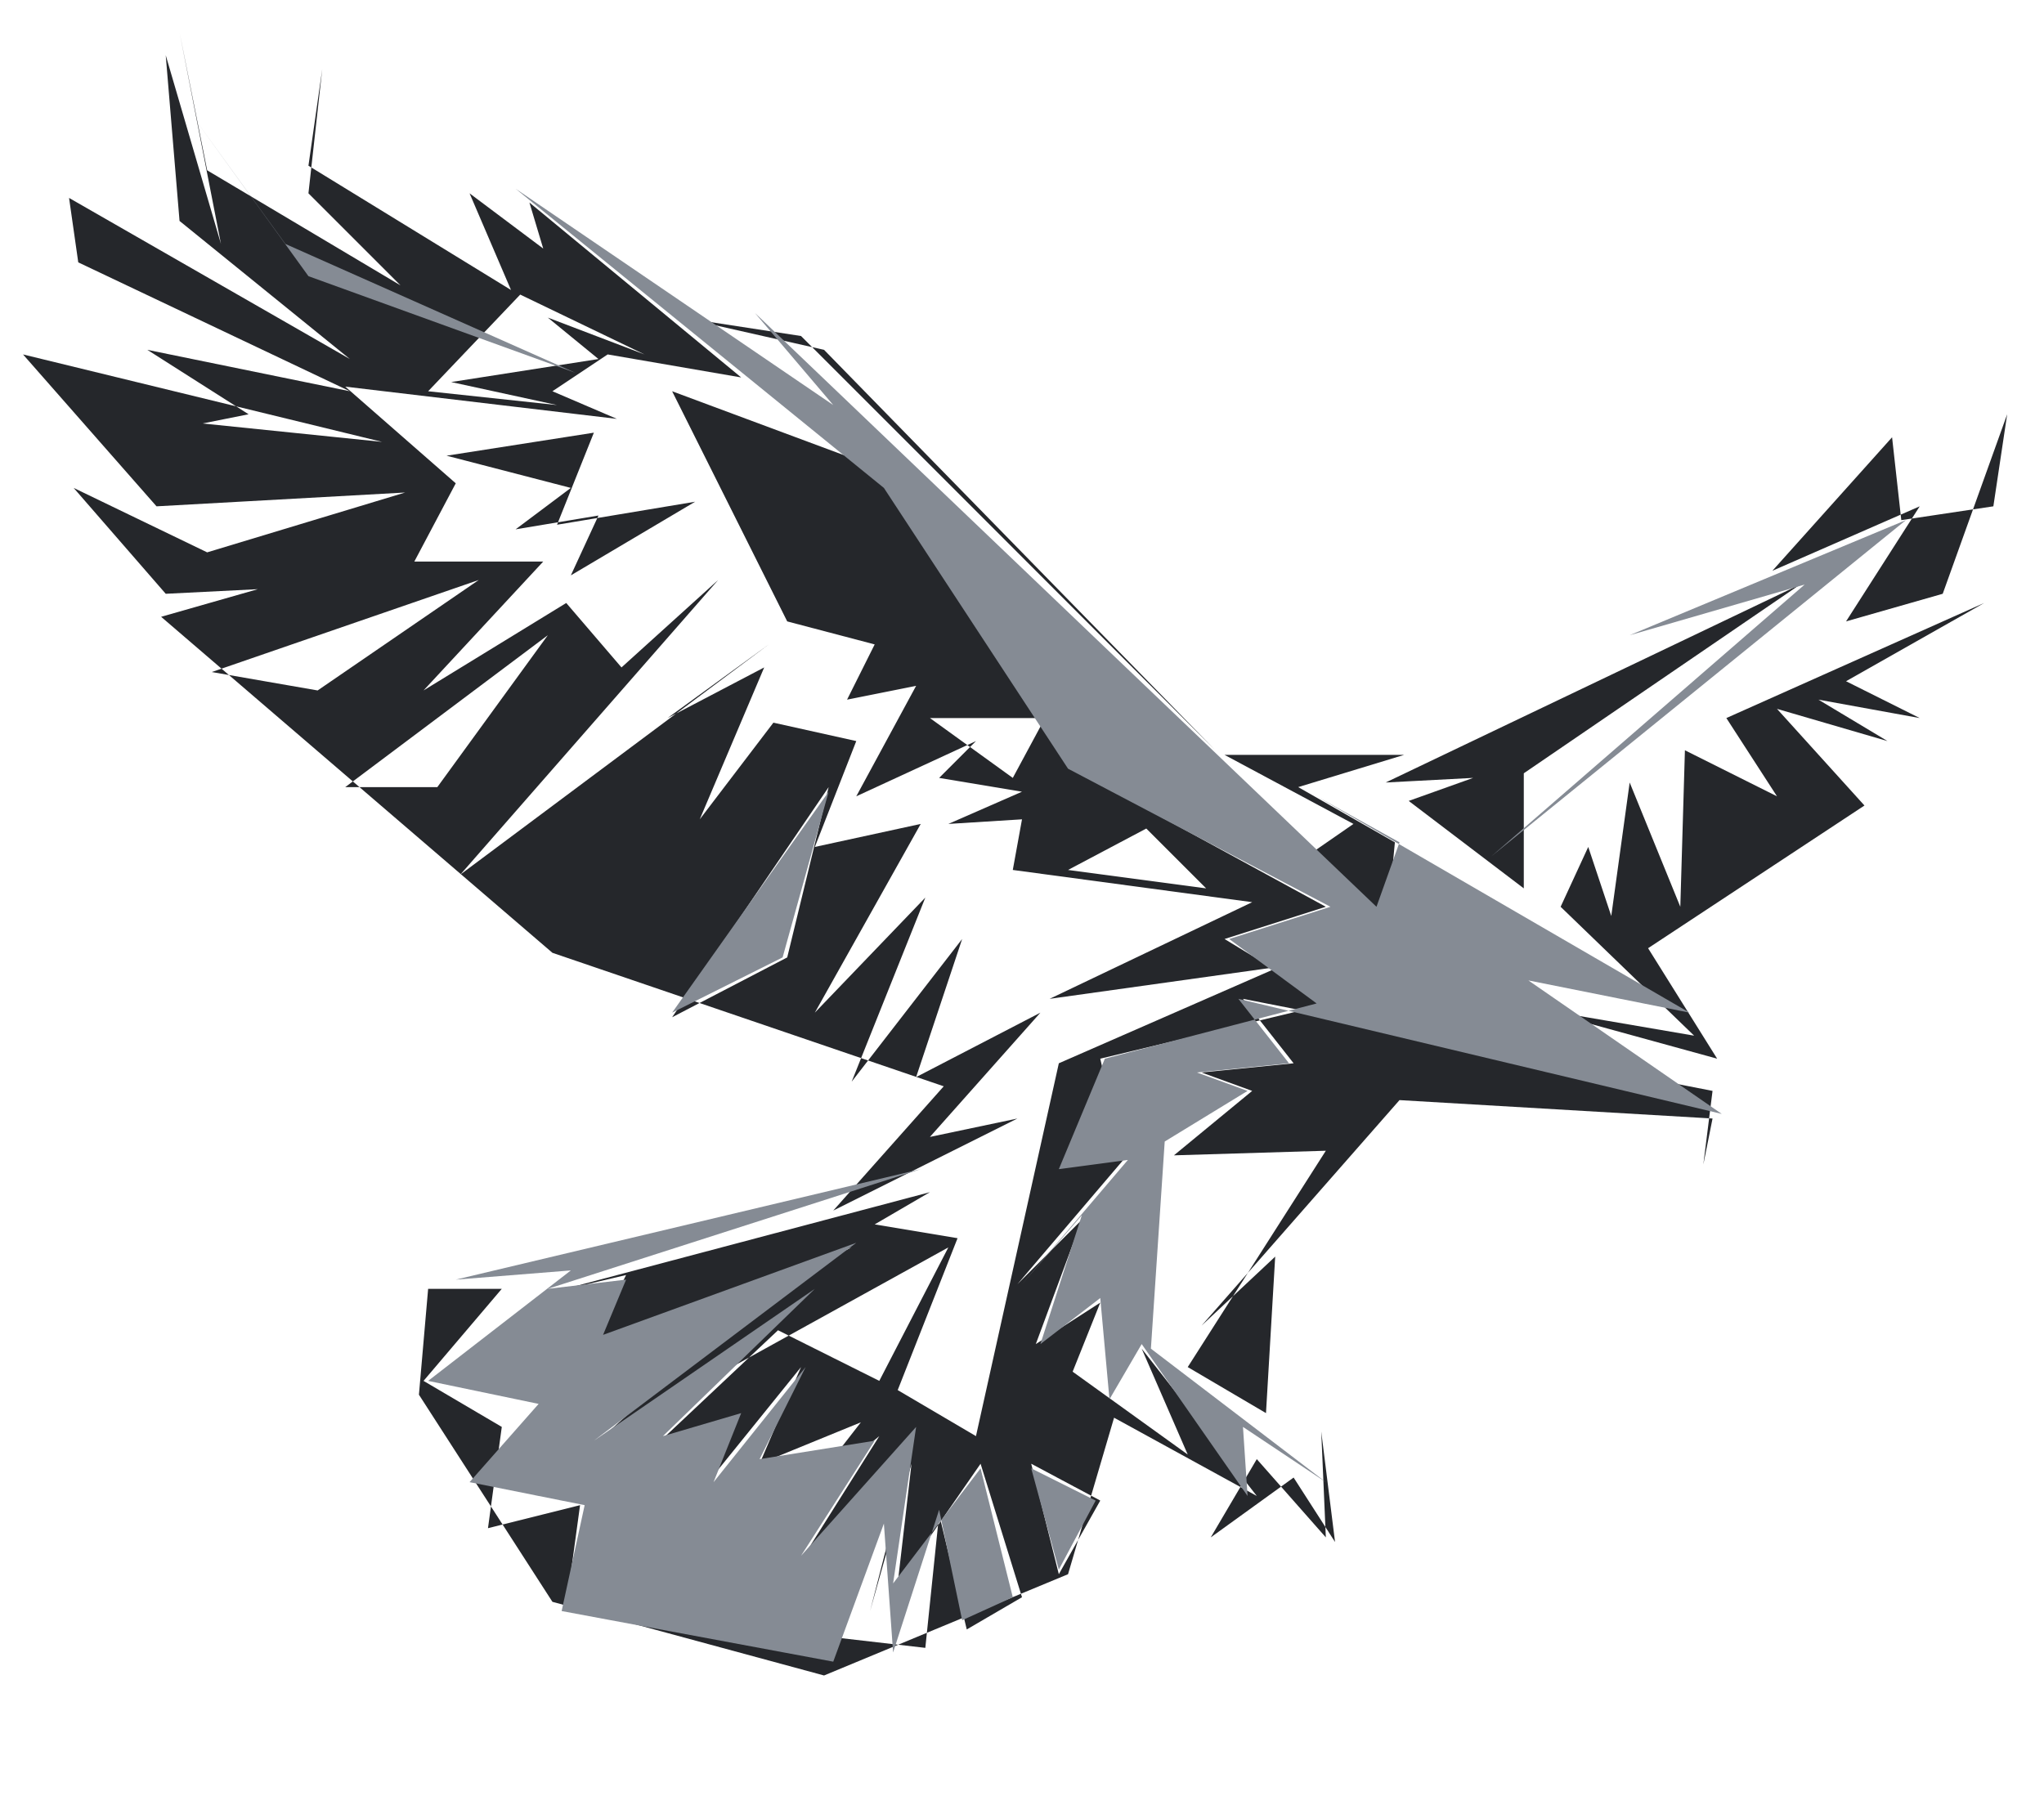
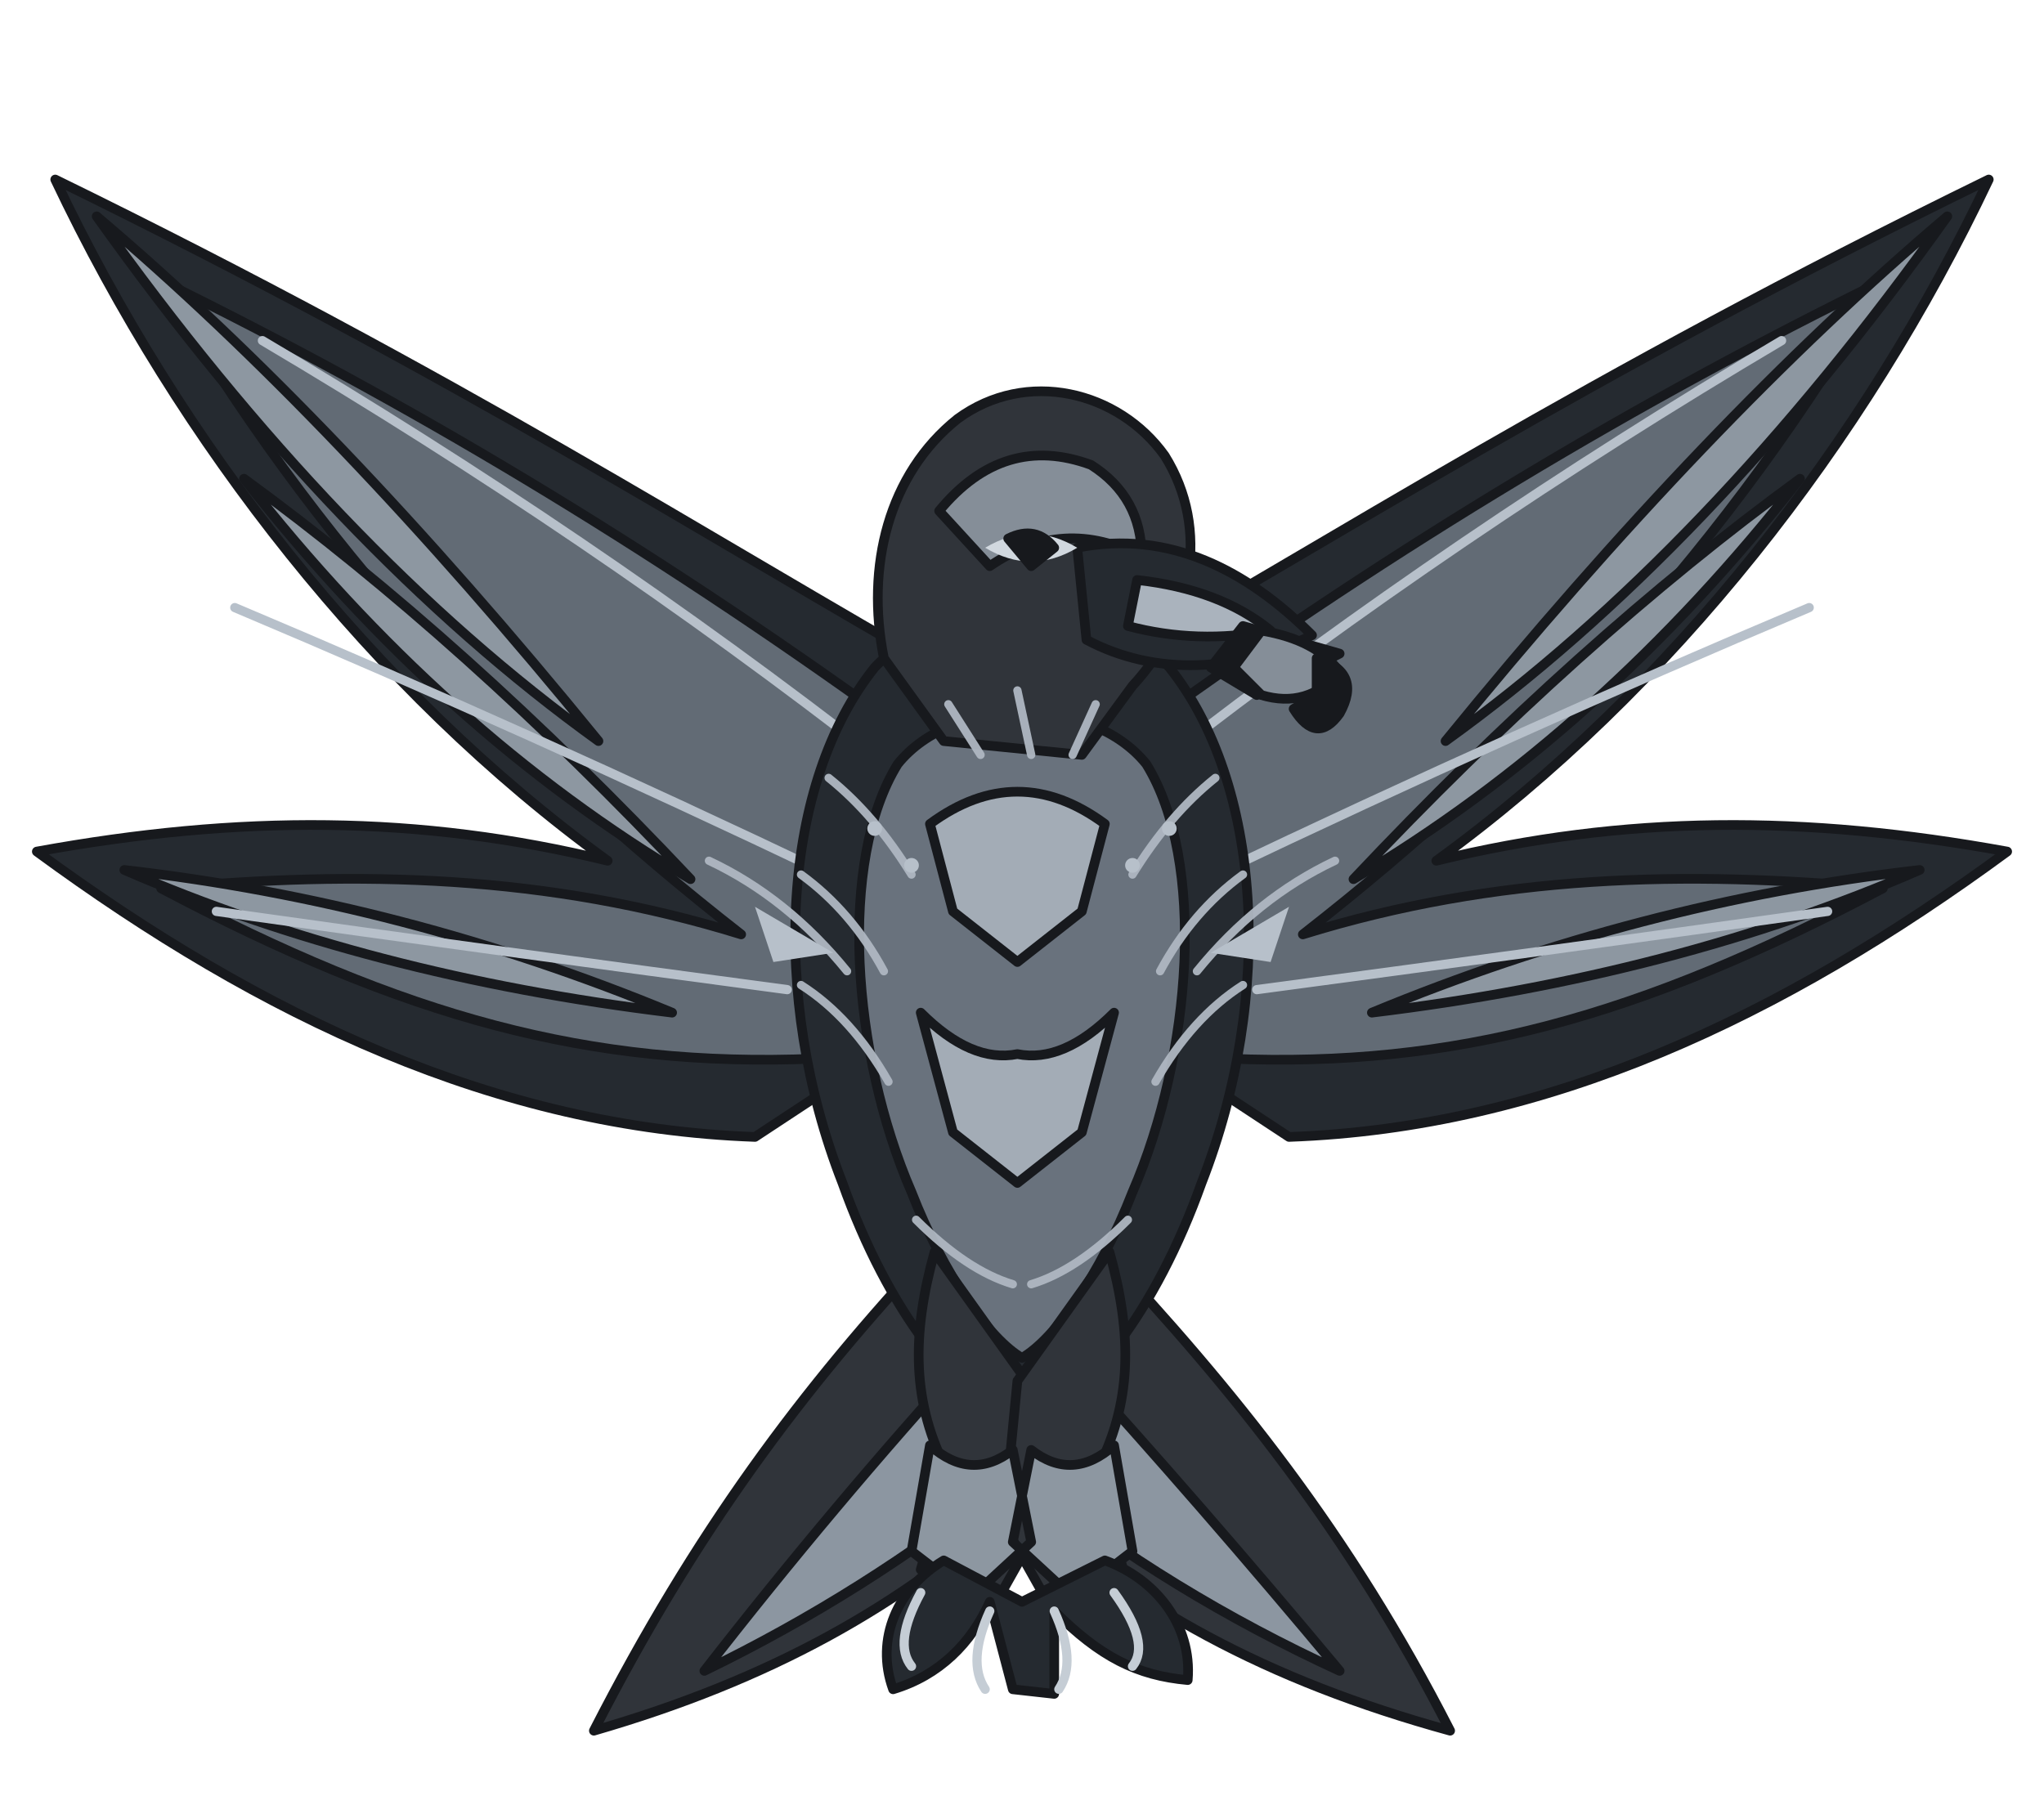
- <svg xmlns="http://www.w3.org/2000/svg" viewBox="0 0 444 394" width="444" height="394">
-   <path fill="#25272b" fill-rule="evenodd" d="M224,318 L239,326 L230,342ZM287,311 L288,334 L273,317 L263,334 L281,321 L290,335ZM258,297 L275,307 L277,273 L261,288 L304,239 L372,243 L370,253 L372,237 L270,217 L281,231 L261,233 L272,237 L255,251 L288,250ZM232,189 L249,180 L262,193ZM180,171 L171,208 L146,221ZM266,164 L294,179 L281,188 L301,204 L303,183 L282,171 L305,164ZM227,156 L220,169 L202,156ZM119,138 L95,171 L75,171ZM431,131 L375,156 L386,173 L366,163 L365,197 L354,170 L350,199 L345,184 L339,197 L368,225 L333,219 L373,230 L358,206 L405,175 L386,154 L410,161 L395,152 L417,156 L401,148ZM391,127 L301,170 L320,169 L306,174 L331,193 L331,168ZM104,126 L69,150 L46,146ZM97,99 L124,106 L112,115 L130,112 L124,125 L151,109 L121,114 L129,94ZM436,90 L433,110 L413,113 L411,95 L385,124 L417,110 L401,135 L422,129ZM146,85 L171,135 L190,140 L184,152 L199,149 L186,173 L212,161 L204,169 L222,172 L206,179 L222,178 L220,189 L272,196 L228,217 L278,210 L230,231 L212,312 L195,302 L208,269 L190,266 L202,259 L119,281 L136,277 L129,291 L185,271 L136,295 L159,287 L130,313 L206,271 L191,300 L169,289 L135,321 L160,308 L153,323 L174,297 L165,318 L187,309 L173,327 L191,312 L174,339 L198,315 L189,350 L198,318 L195,344 L213,318 L222,347 L210,354 L204,329 L201,358 L123,349 L126,327 L106,332 L109,310 L92,300 L109,280 L93,280 L91,303 L120,348 L179,364 L232,342 L242,308 L273,325 L248,293 L258,316 L233,298 L239,283 L225,292 L235,265 L221,279 L244,252 L239,230 L289,218 L266,204 L288,197 L233,167 L189,101ZM93,85 L113,64 L140,77 L119,69 L130,78 L98,83 L121,88ZM148,69 L174,73 L264,163 L179,76ZM39,7 L48,53 L36,12 L39,48 L76,78 L15,43 L17,57 L76,85 L32,76 L54,90 L44,92 L83,96 L5,77 L34,110 L88,107 L45,120 L16,106 L36,129 L56,128 L35,134 L120,207 L205,236 L181,263 L221,243 L202,247 L226,220 L199,234 L209,204 L185,235 L201,195 L177,220 L200,179 L177,184 L186,161 L168,157 L152,178 L166,145 L145,156 L167,140 L100,190 L156,126 L135,145 L123,131 L92,150 L118,122 L90,122 L99,105 L75,84 L134,91 L120,85 L132,77 L161,82 L115,44 L118,54 L102,42 L111,63 L67,36 L70,15 L67,42 L87,62 L45,37Z" />
-   <path fill="#858b94" fill-rule="evenodd" d="M224,319 L230,341 L238,326ZM200,254 L99,278 L124,276 L93,300 L117,305 L102,322 L127,327 L122,350 L181,361 L192,331 L194,359 L204,328 L209,352 L220,347 L213,319 L194,344 L199,310 L174,338 L190,313 L165,317 L175,297 L155,322 L161,307 L144,312 L177,280 L129,313 L186,270 L131,290 L136,278 L119,280ZM180,172 L146,220 L170,208ZM414,113 L354,138 L392,127 L324,186ZM112,41 L192,106 L232,167 L289,197 L267,204 L286,218 L240,230 L230,254 L245,252 L222,279 L235,264 L226,292 L239,282 L241,304 L248,292 L271,325 L270,310 L288,322 L250,293 L253,248 L271,237 L260,233 L280,231 L269,217 L374,242 L332,213 L367,220 L286,173 L304,183 L299,197 L164,68 L181,88ZM41,24 L67,60 L125,81 L62,53Z" />
+ <svg xmlns="http://www.w3.org/2000/svg" width="444" height="394" viewBox="0 0 444 394">
+   <g stroke="#17191d" stroke-width="2.1" stroke-linejoin="round" stroke-linecap="round">
+     <path fill="#252a30" d="M207 147 C154 117 100 82 12 39 C39 96 81 150 132 187 C91 177 52 177 8 185 C57 221 108 245 164 247 L205 220 Z" />
+     <path fill="#252a30" d="M237 147 C290 117 344 82 432 39 C405 96 363 150 312 187 C353 177 392 177 436 185 C387 221 336 245 280 247 L239 220 Z" />
+     <path fill="#626b75" d="M194 157 C140 118 88 87 35 61 C68 118 111 164 161 203 C119 190 78 189 35 193 C88 221 128 232 177 230 Z" />
+     <path fill="#626b75" d="M250 157 C304 118 356 87 409 61 C376 118 333 164 283 203 C325 190 366 189 409 193 C356 221 316 232 267 230 Z" />
+     <g fill="#8d97a1">
+       <path d="M21 47 Q73 91 130 161 Q73 120 21 47 Z M53 104 Q101 139 150 191 Q96 159 53 104 Z M27 189 Q88 196 146 220 Q80 212 27 189 Z" />
+       <path d="M423 47 Q371 91 314 161 Q371 120 423 47 Z M391 104 Q343 139 294 191 Q348 159 391 104 Z M417 189 Q356 196 298 220 Q364 212 417 189 Z" />
+     </g>
+     <g fill="none" stroke="#b7c0ca" stroke-width="2">
+       <path d="M191 165 Q128 116 57 74 M180 190 Q115 159 51 132 M171 215 Q111 207 47 198" />
+       <path d="M253 165 Q316 116 387 74 M264 190 Q329 159 393 132 M273 215 Q333 207 397 198" />
+     </g>
+     <path fill="#30343a" d="M203 271 C174 302 151 333 129 376 C167 365 196 349 221 326 C246 349 275 365 315 376 C293 333 268 302 239 271 Z" />
+     <path fill="#8c96a1" d="M211 294 Q181 327 153 363 Q188 346 218 322 Z M231 294 Q261 327 291 363 Q254 346 224 322 Z" />
+     <path fill="#252a30" d="M190 145 C204 130 240 130 254 145 C274 170 277 216 261 257 C251 285 236 304 222 310 C208 304 193 285 183 257 C167 216 170 170 190 145 Z" />
+     <path fill="#69727d" d="M195 166 C207 151 237 151 249 166 C262 187 259 229 246 259 C239 277 229 291 222 295 C215 291 205 277 198 259 C185 229 182 187 195 166 Z" />
+     <path fill="#a3acb6" d="M202 179 Q221 165 240 179 L235 198 L221 209 L207 198 Z M200 220 Q211 231 221 229 Q231 231 242 220 L235 246 L221 257 L207 246 Z" />
+     <path fill="#30343a" d="M192 143 C188 123 193 103 208 91 C223 80 243 85 253 99 C263 115 259 135 246 149 L235 164 L205 161 Z" />
+     <path fill="#858e98" d="M204 111 Q218 94 237 101 Q248 108 248 121 Q231 112 215 123 Z" />
+     <path fill="#252a30" d="M234 119 C254 115 271 124 285 138 C269 146 251 147 236 139 Z" />
+     <path fill="#aab3bd" d="M247 126 Q265 128 276 137 Q260 140 245 136 Z" />
+     <path fill="#17191d" d="M270 136 L291 142 L273 151 L263 145 Z" />
+     <path fill="#d1d8df" stroke="none" d="M214 119 Q224 113 234 119 Q224 125 214 119 Z" />
+     <path fill="#17191d" d="M219 117 Q225 114 229 119 L224 123 Z" />
+     <path fill="#858e98" d="M274 137 Q286 139 291 146 Q284 154 274 151 L268 145 Z" />
+     <path fill="#17191d" d="M286 143 Q296 146 291 155 Q286 162 281 154 L286 151 Z" />
+     <path fill="#30343a" d="M203 272 C198 290 198 305 206 320 L200 341 L217 347 L226 331 L223 300 Z" />
+     <path fill="#30343a" d="M241 272 C246 290 246 305 238 320 L244 341 L227 347 L218 331 L221 300 Z" />
+     <path fill="#8d97a1" d="M202 314 Q211 322 220 315 L224 335 L211 347 L198 337 Z M242 314 Q233 322 224 315 L220 335 L233 347 L246 337 Z" />
+     <path fill="#252a30" d="M205 339 C195 345 190 356 194 367 C204 364 211 357 215 348 L220 367 L229 368 L229 350 C239 360 247 364 258 365 C259 353 251 343 240 339 L222 348 Z" />
+     <g fill="none" stroke="#c5cdd5" stroke-width="2">
+       <path d="M200 346 Q194 357 198 362 M215 350 Q210 361 214 367 M242 346 Q250 357 246 362 M229 350 Q234 361 230 367" />
+     </g>
+     <g fill="none" stroke="#aeb7c1" stroke-width="1.8" opacity=".95">
+       <path d="M180 169 Q190 177 198 190 M174 190 Q185 198 192 211 M174 214 Q185 221 193 235" />
+       <path d="M264 169 Q254 177 246 190 M270 190 Q259 198 252 211 M270 214 Q259 221 251 235" />
+       <path d="M199 265 Q210 276 220 279 M245 265 Q234 276 224 279" />
+       <path d="M206 153 L213 164 M221 150 L224 164 M238 153 L233 164" />
+       <path d="M154 187 Q171 195 184 211 M290 187 Q273 195 260 211" />
+     </g>
+     <g fill="#b7c0ca" stroke="none">
+       <path d="M164 197 L181 207 L168 209 Z M280 197 L263 207 L276 209 Z" />
+       <circle cx="190" cy="180" r="1.6" />
+       <circle cx="198" cy="188" r="1.6" />
+       <circle cx="254" cy="180" r="1.6" />
+       <circle cx="246" cy="188" r="1.6" />
+     </g>
+   </g>
</svg>
